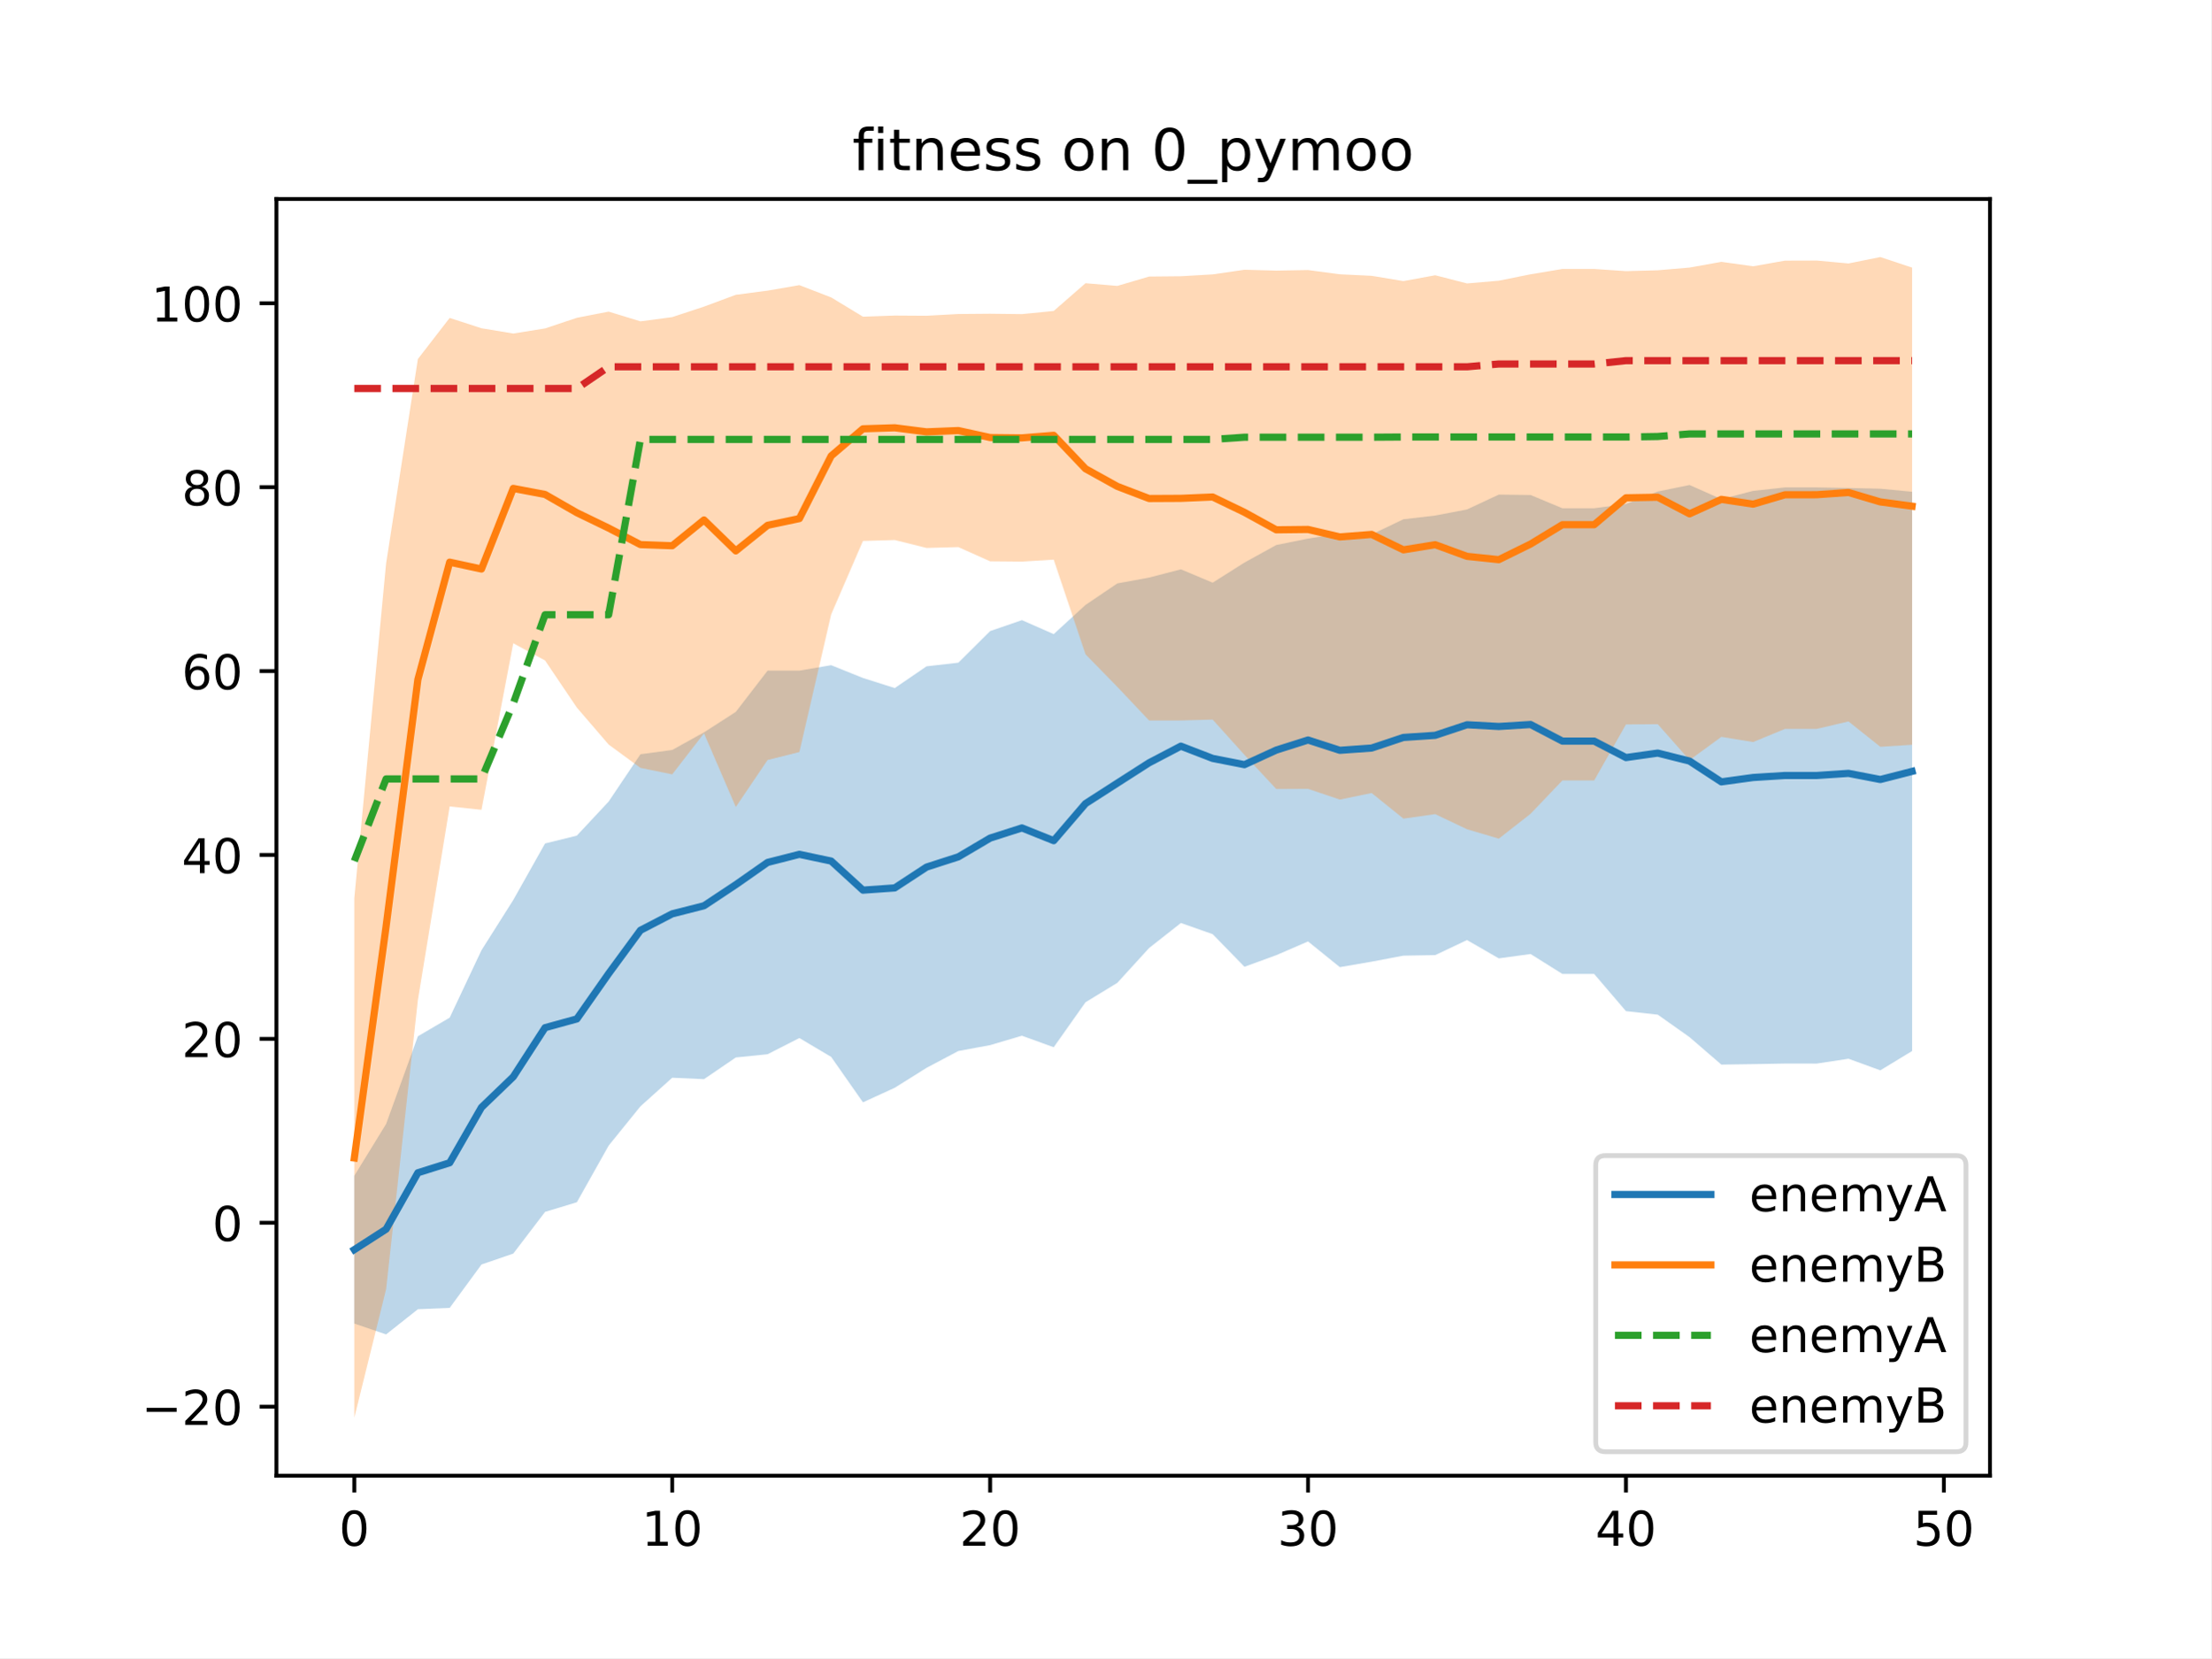
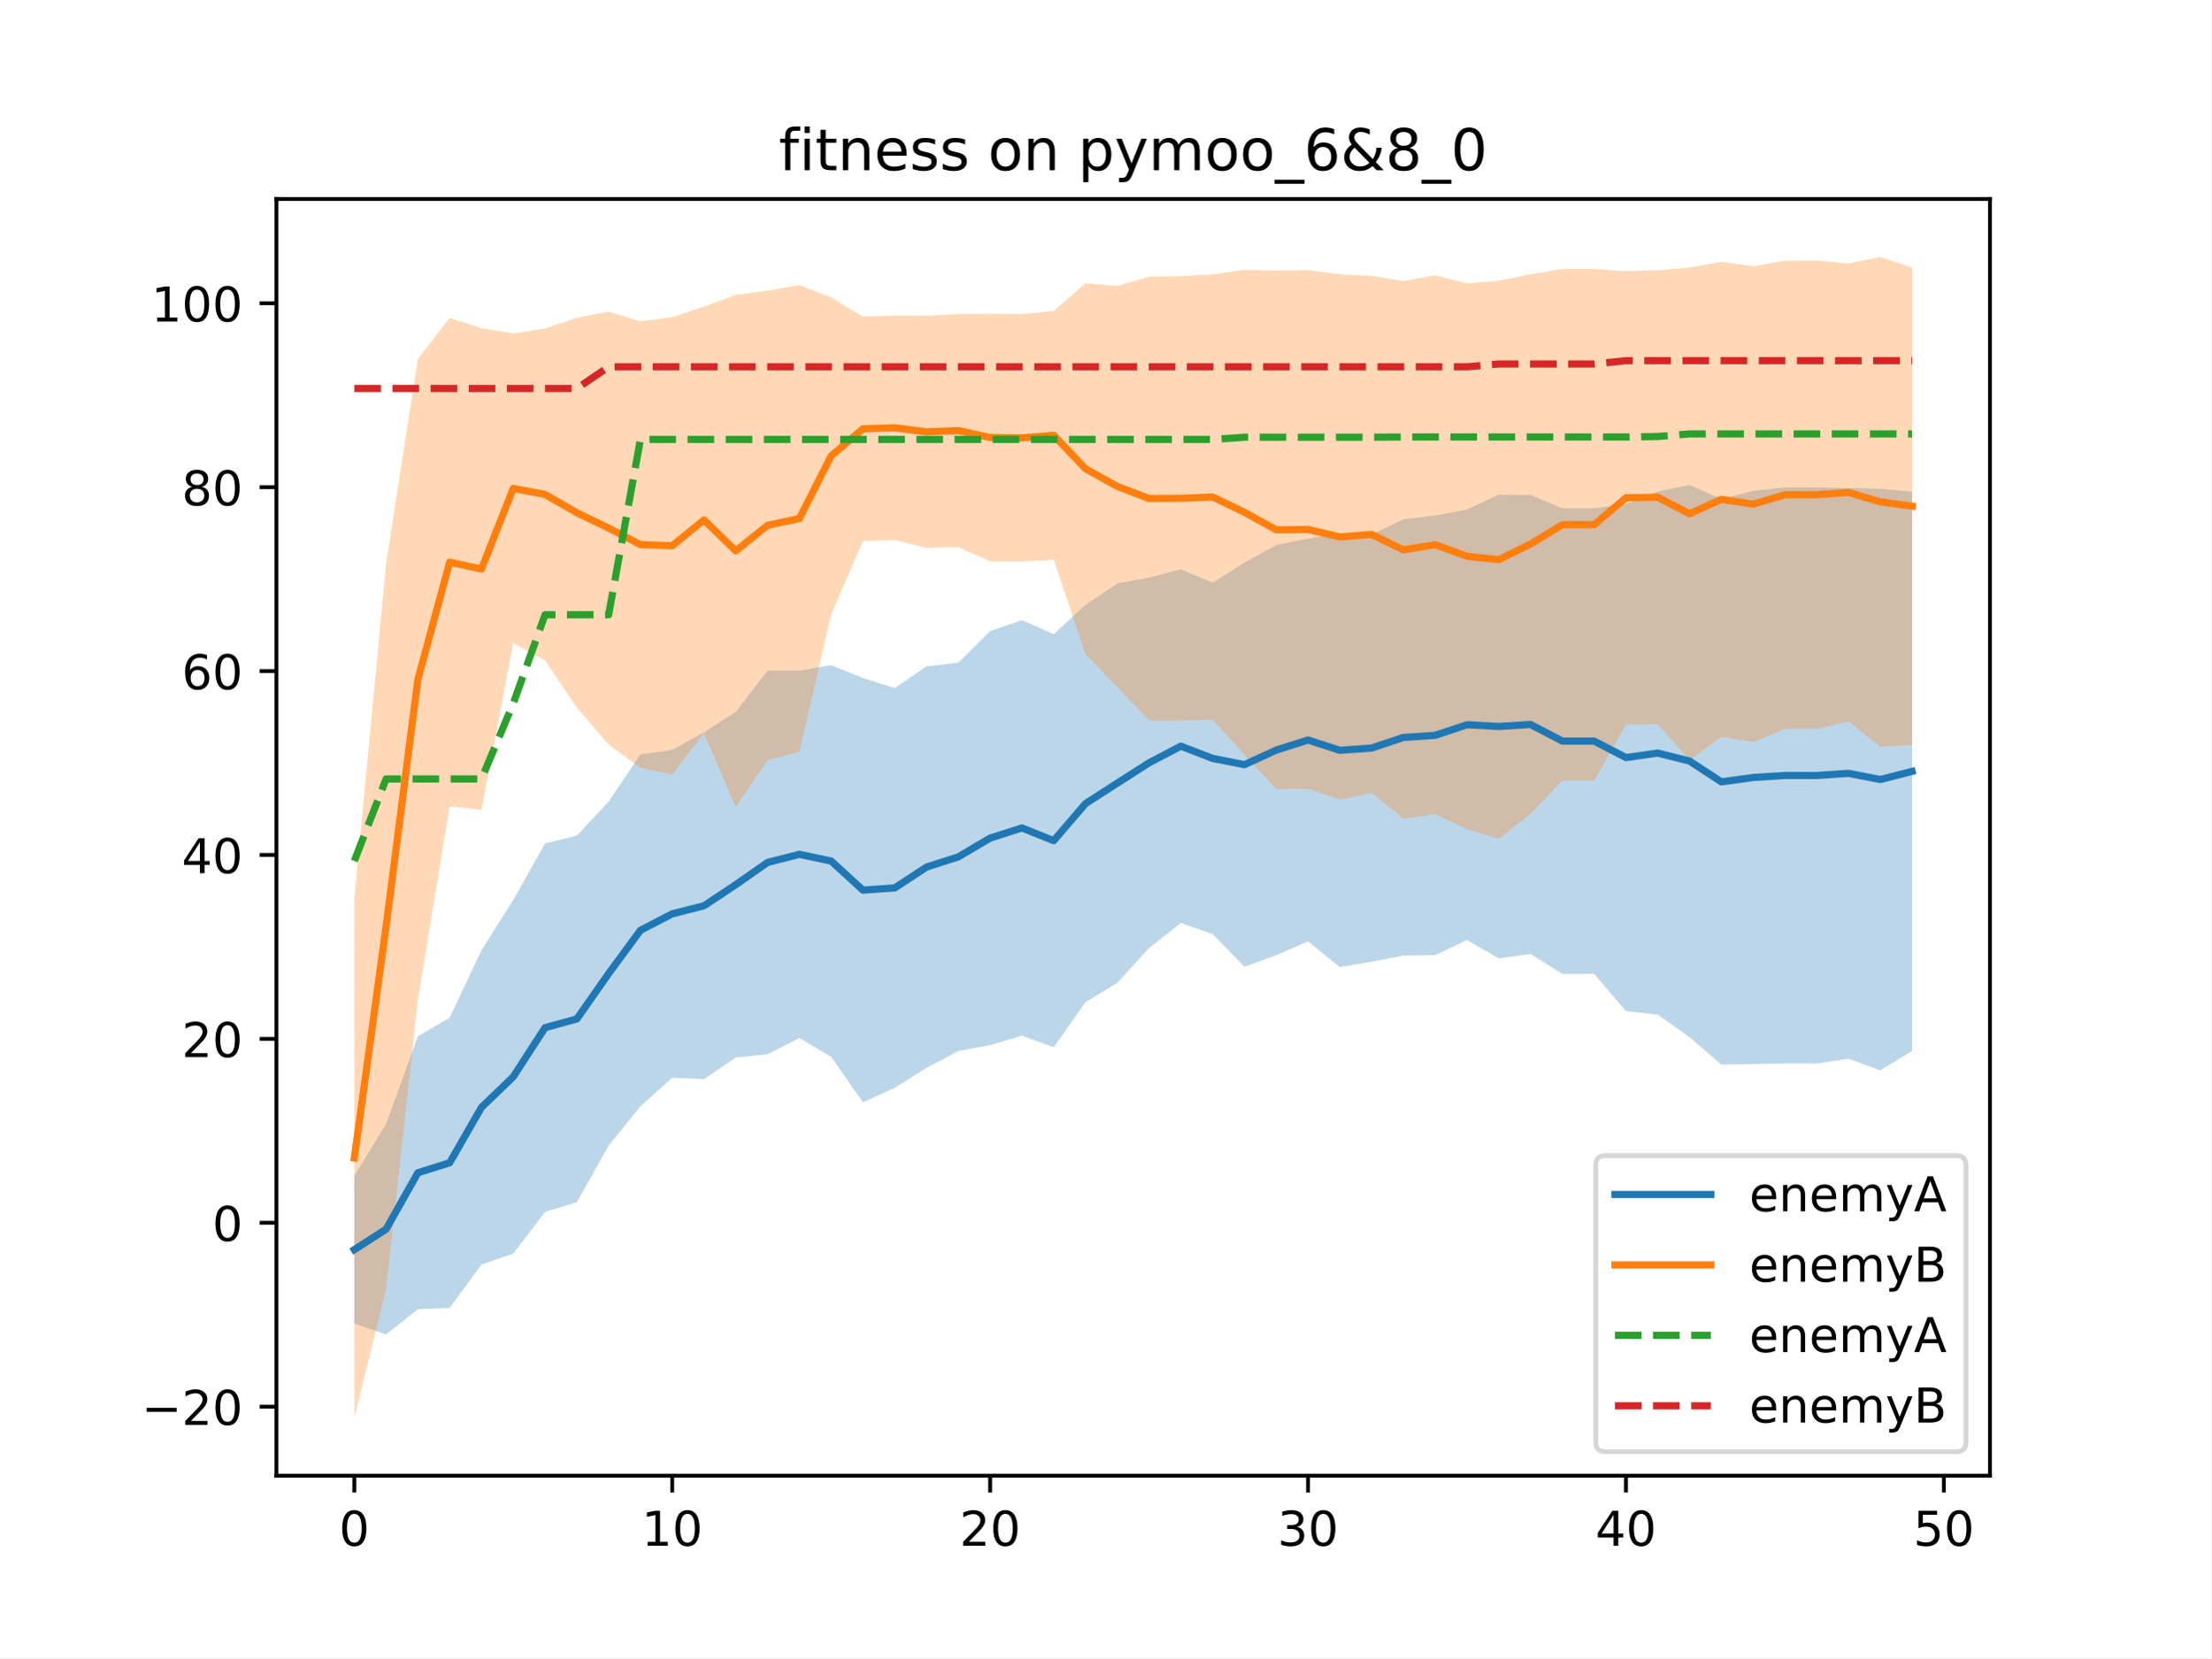
<svg xmlns="http://www.w3.org/2000/svg" xmlns:xlink="http://www.w3.org/1999/xlink" width="460.8pt" height="345.6pt" viewBox="0 0 460.8 345.6" version="1.1">
  <defs>
    <style type="text/css">*{stroke-linejoin: round; stroke-linecap: butt}</style>
  </defs>
  <g id="figure_1">
    <g id="patch_1">
      <path d="M 0 345.6  L 460.8 345.6  L 460.8 0  L 0 0  z " style="fill: #ffffff" />
    </g>
    <g id="axes_1">
      <g id="patch_2">
        <path d="M 57.6 307.584  L 414.72 307.584  L 414.72 41.472  L 57.6 41.472  z " style="fill: #ffffff" />
      </g>
      <g id="PolyCollection_1">
-         <path d="M 73.833 245.066  L 73.833 275.873  L 80.458 278.137  L 87.084 272.89  L 93.71 272.606  L 100.335 263.568  L 106.961 261.29  L 113.586 252.6  L 120.212 250.589  L 126.838 238.787  L 133.463 230.596  L 140.089 224.633  L 146.714 224.933  L 153.34 220.413  L 159.966 219.735  L 166.591 216.359  L 173.217 220.295  L 179.842 229.762  L 186.468 226.726  L 193.094 222.572  L 199.719 219.066  L 206.345 217.838  L 212.97 215.877  L 219.596 218.277  L 226.222 208.9  L 232.847 204.861  L 239.473 197.596  L 246.098 192.381  L 252.724 194.712  L 259.35 201.508  L 265.975 199.089  L 272.601 196.226  L 279.226 201.585  L 285.852 200.439  L 292.478 199.188  L 299.103 199.076  L 305.729 195.938  L 312.354 199.756  L 318.98 198.847  L 325.606 203.001  L 332.231 203.001  L 338.857 210.754  L 345.482 211.487  L 352.108 216.176  L 358.734 221.896  L 365.359 221.799  L 371.985 221.678  L 378.61 221.682  L 385.236 220.674  L 391.862 223.092  L 398.487 219.066  L 398.487 102.492  L 398.487 102.492  L 391.862 101.859  L 385.236 101.705  L 378.61 101.587  L 371.985 101.587  L 365.359 102.31  L 358.734 104.025  L 352.108 101.083  L 345.482 102.443  L 338.857 105.046  L 332.231 105.933  L 325.606 105.933  L 318.98 103.171  L 312.354 103.086  L 305.729 106.181  L 299.103 107.449  L 292.478 108.225  L 285.852 111.394  L 279.226 111.19  L 272.601 112.257  L 265.975 113.595  L 259.35 117.251  L 252.724 121.443  L 246.098 118.661  L 239.473 120.382  L 232.847 121.6  L 226.222 126.082  L 219.596 132.164  L 212.97 129.256  L 206.345 131.534  L 199.719 138.122  L 193.094 138.881  L 186.468 143.411  L 179.842 141.308  L 173.217 138.643  L 166.591 139.778  L 159.966 139.777  L 153.34 148.374  L 146.714 152.642  L 140.089 156.311  L 133.463 157.211  L 126.838 167.071  L 120.212 174.17  L 113.586 175.805  L 106.961 187.587  L 100.335 198.063  L 93.71 212.112  L 87.084 215.996  L 80.458 234.273  L 73.833 245.066  z " clip-path="url(#pbbefe1cd8a)" style="fill: #1f77b4; fill-opacity: 0.3" />
+         <path d="M 73.833 245.066  L 73.833 275.873  L 80.458 278.137  L 87.084 272.89  L 93.71 272.606  L 100.335 263.568  L 106.961 261.29  L 113.586 252.6  L 120.212 250.589  L 126.838 238.787  L 133.463 230.596  L 140.089 224.633  L 146.714 224.933  L 153.34 220.413  L 159.966 219.735  L 166.591 216.359  L 173.217 220.295  L 179.842 229.762  L 186.468 226.726  L 193.094 222.572  L 199.719 219.066  L 206.345 217.838  L 212.97 215.877  L 219.596 218.277  L 226.222 208.9  L 232.847 204.861  L 239.473 197.596  L 246.098 192.381  L 252.724 194.712  L 259.35 201.508  L 265.975 199.089  L 272.601 196.226  L 279.226 201.585  L 285.852 200.439  L 292.478 199.188  L 299.103 199.076  L 305.729 195.938  L 312.354 199.756  L 318.98 198.847  L 325.606 203.001  L 332.231 203.001  L 338.857 210.754  L 345.482 211.487  L 352.108 216.176  L 358.734 221.896  L 365.359 221.799  L 371.985 221.678  L 378.61 221.682  L 385.236 220.674  L 391.862 223.092  L 398.487 219.066  L 398.487 102.492  L 398.487 102.492  L 391.862 101.859  L 385.236 101.705  L 378.61 101.587  L 371.985 101.587  L 365.359 102.31  L 358.734 104.025  L 352.108 101.083  L 345.482 102.443  L 338.857 105.046  L 332.231 105.933  L 325.606 105.933  L 318.98 103.171  L 312.354 103.086  L 305.729 106.181  L 299.103 107.449  L 292.478 108.225  L 285.852 111.394  L 279.226 111.19  L 272.601 112.257  L 265.975 113.595  L 259.35 117.251  L 252.724 121.443  L 246.098 118.661  L 239.473 120.382  L 232.847 121.6  L 226.222 126.082  L 219.596 132.164  L 212.97 129.256  L 206.345 131.534  L 199.719 138.122  L 193.094 138.881  L 186.468 143.411  L 179.842 141.308  L 173.217 138.643  L 166.591 139.778  L 159.966 139.777  L 153.34 148.374  L 146.714 152.642  L 140.089 156.311  L 133.463 157.211  L 126.838 167.071  L 120.212 174.17  L 113.586 175.805  L 106.961 187.587  L 100.335 198.063  L 93.71 212.112  L 87.084 215.996  L 80.458 234.273  L 73.833 245.066  z " clip-path="url(#pb3643c1565)" style="fill: #1f77b4; fill-opacity: 0.3" />
      </g>
      <g id="PolyCollection_2">
-         <path d="M 73.833 187.24  L 73.833 295.488  L 80.458 268.732  L 87.084 208.432  L 93.71 168.084  L 100.335 168.787  L 106.961 134.075  L 113.586 137.661  L 120.212 147.481  L 126.838 155.183  L 133.463 160.049  L 140.089 161.401  L 146.714 152.842  L 153.34 168.203  L 159.966 158.405  L 166.591 156.75  L 173.217 128.057  L 179.842 112.747  L 186.468 112.554  L 193.094 114.208  L 199.719 114.029  L 206.345 116.994  L 212.97 117.055  L 219.596 116.647  L 226.222 136.376  L 232.847 143.158  L 239.473 150.17  L 246.098 150.165  L 252.724 149.986  L 259.35 157.342  L 265.975 164.456  L 272.601 164.421  L 279.226 166.657  L 285.852 165.29  L 292.478 170.626  L 299.103 169.691  L 305.729 172.841  L 312.354 174.803  L 318.98 169.615  L 325.606 162.67  L 332.231 162.67  L 338.857 150.999  L 345.482 150.941  L 352.108 158.427  L 358.734 153.59  L 365.359 154.663  L 371.985 151.929  L 378.61 151.923  L 385.236 150.37  L 391.862 155.655  L 398.487 155.234  L 398.487 55.771  L 398.487 55.771  L 391.862 53.568  L 385.236 54.912  L 378.61 54.303  L 371.985 54.323  L 365.359 55.494  L 358.734 54.572  L 352.108 55.765  L 345.482 56.332  L 338.857 56.51  L 332.231 56.058  L 325.606 56.058  L 318.98 57.164  L 312.354 58.499  L 305.729 59.071  L 299.103 57.367  L 292.478 58.583  L 285.852 57.484  L 279.226 57.162  L 272.601 56.281  L 265.975 56.398  L 259.35 56.222  L 252.724 57.184  L 246.098 57.574  L 239.473 57.638  L 232.847 59.589  L 226.222 59.027  L 219.596 64.808  L 212.97 65.468  L 206.345 65.389  L 199.719 65.446  L 193.094 65.81  L 186.468 65.767  L 179.842 66.001  L 173.217 61.986  L 166.591 59.425  L 159.966 60.571  L 153.34 61.441  L 146.714 63.903  L 140.089 66.09  L 133.463 66.968  L 126.838 64.945  L 120.212 66.236  L 113.586 68.447  L 106.961 69.515  L 100.335 68.41  L 93.71 66.259  L 87.084 74.824  L 80.458 117.456  L 73.833 187.24  z " clip-path="url(#pbbefe1cd8a)" style="fill: #ff7f0e; fill-opacity: 0.3" />
+         <path d="M 73.833 187.24  L 73.833 295.488  L 80.458 268.732  L 87.084 208.432  L 93.71 168.084  L 100.335 168.787  L 106.961 134.075  L 113.586 137.661  L 120.212 147.481  L 126.838 155.183  L 133.463 160.049  L 140.089 161.401  L 146.714 152.842  L 153.34 168.203  L 159.966 158.405  L 166.591 156.75  L 173.217 128.057  L 179.842 112.747  L 186.468 112.554  L 193.094 114.208  L 199.719 114.029  L 206.345 116.994  L 212.97 117.055  L 219.596 116.647  L 226.222 136.376  L 232.847 143.158  L 239.473 150.17  L 246.098 150.165  L 252.724 149.986  L 259.35 157.342  L 265.975 164.456  L 272.601 164.421  L 279.226 166.657  L 285.852 165.29  L 292.478 170.626  L 299.103 169.691  L 305.729 172.841  L 312.354 174.803  L 318.98 169.615  L 325.606 162.67  L 332.231 162.67  L 338.857 150.999  L 345.482 150.941  L 352.108 158.427  L 358.734 153.59  L 365.359 154.663  L 371.985 151.929  L 378.61 151.923  L 385.236 150.37  L 391.862 155.655  L 398.487 155.234  L 398.487 55.771  L 398.487 55.771  L 391.862 53.568  L 385.236 54.912  L 378.61 54.303  L 371.985 54.323  L 365.359 55.494  L 358.734 54.572  L 352.108 55.765  L 345.482 56.332  L 338.857 56.51  L 332.231 56.058  L 325.606 56.058  L 318.98 57.164  L 312.354 58.499  L 305.729 59.071  L 299.103 57.367  L 292.478 58.583  L 285.852 57.484  L 279.226 57.162  L 272.601 56.281  L 265.975 56.398  L 259.35 56.222  L 252.724 57.184  L 246.098 57.574  L 239.473 57.638  L 232.847 59.589  L 226.222 59.027  L 219.596 64.808  L 212.97 65.468  L 206.345 65.389  L 199.719 65.446  L 193.094 65.81  L 186.468 65.767  L 179.842 66.001  L 173.217 61.986  L 166.591 59.425  L 159.966 60.571  L 153.34 61.441  L 146.714 63.903  L 140.089 66.09  L 133.463 66.968  L 126.838 64.945  L 120.212 66.236  L 113.586 68.447  L 106.961 69.515  L 100.335 68.41  L 93.71 66.259  L 87.084 74.824  L 80.458 117.456  L 73.833 187.24  z " clip-path="url(#pb3643c1565)" style="fill: #ff7f0e; fill-opacity: 0.3" />
      </g>
      <g id="matplotlib.axis_1">
        <g id="xtick_1">
          <g id="line2d_1">
            <defs>
-               <path id="m5b7a1b7f30" d="M 0 0  L 0 3.5  " style="stroke: #000000; stroke-width: 0.8" />
+               <path id="mbc073b9149" d="M 0 0  L 0 3.5  " style="stroke: #000000; stroke-width: 0.8" />
            </defs>
            <g>
-               <use xlink:href="#m5b7a1b7f30" x="73.833" y="307.584" style="stroke: #000000; stroke-width: 0.8" />
+               <use xlink:href="#mbc073b9149" x="73.833" y="307.584" style="stroke: #000000; stroke-width: 0.8" />
            </g>
          </g>
          <g id="text_1">
-             <g transform="translate(70.65148 322.1824) scale(0.1 -0.1)">
+             <g transform="translate(70.65148 322.1824)scale(0.1 -0.1)">
              <defs>
                <path id="DejaVuSans-30" d="M 2034 4250  Q 1547 4250 1301 3770  Q 1056 3291 1056 2328  Q 1056 1369 1301 889  Q 1547 409 2034 409  Q 2525 409 2770 889  Q 3016 1369 3016 2328  Q 3016 3291 2770 3770  Q 2525 4250 2034 4250  z M 2034 4750  Q 2819 4750 3233 4129  Q 3647 3509 3647 2328  Q 3647 1150 3233 529  Q 2819 -91 2034 -91  Q 1250 -91 836 529  Q 422 1150 422 2328  Q 422 3509 836 4129  Q 1250 4750 2034 4750  z " transform="scale(0.015625)" />
              </defs>
              <use xlink:href="#DejaVuSans-30" />
            </g>
          </g>
        </g>
        <g id="xtick_2">
          <g id="line2d_2">
            <g>
-               <use xlink:href="#m5b7a1b7f30" x="140.089" y="307.584" style="stroke: #000000; stroke-width: 0.8" />
+               <use xlink:href="#mbc073b9149" x="140.089" y="307.584" style="stroke: #000000; stroke-width: 0.8" />
            </g>
          </g>
          <g id="text_2">
-             <g transform="translate(133.7263 322.1824) scale(0.1 -0.1)">
+             <g transform="translate(133.7263 322.1824)scale(0.1 -0.1)">
              <defs>
                <path id="DejaVuSans-31" d="M 794 531  L 1825 531  L 1825 4091  L 703 3866  L 703 4441  L 1819 4666  L 2450 4666  L 2450 531  L 3481 531  L 3481 0  L 794 0  L 794 531  z " transform="scale(0.015625)" />
              </defs>
              <use xlink:href="#DejaVuSans-31" />
              <use xlink:href="#DejaVuSans-30" x="63.623" />
            </g>
          </g>
        </g>
        <g id="xtick_3">
          <g id="line2d_3">
            <g>
-               <use xlink:href="#m5b7a1b7f30" x="206.345" y="307.584" style="stroke: #000000; stroke-width: 0.8" />
+               <use xlink:href="#mbc073b9149" x="206.345" y="307.584" style="stroke: #000000; stroke-width: 0.8" />
            </g>
          </g>
          <g id="text_3">
-             <g transform="translate(199.9823 322.1824) scale(0.1 -0.1)">
+             <g transform="translate(199.9823 322.1824)scale(0.1 -0.1)">
              <defs>
                <path id="DejaVuSans-32" d="M 1228 531  L 3431 531  L 3431 0  L 469 0  L 469 531  Q 828 903 1448 1529  Q 2069 2156 2228 2338  Q 2531 2678 2651 2914  Q 2772 3150 2772 3378  Q 2772 3750 2511 3984  Q 2250 4219 1831 4219  Q 1534 4219 1204 4116  Q 875 4013 500 3803  L 500 4441  Q 881 4594 1212 4672  Q 1544 4750 1819 4750  Q 2544 4750 2975 4387  Q 3406 4025 3406 3419  Q 3406 3131 3298 2873  Q 3191 2616 2906 2266  Q 2828 2175 2409 1742  Q 1991 1309 1228 531  z " transform="scale(0.015625)" />
              </defs>
              <use xlink:href="#DejaVuSans-32" />
              <use xlink:href="#DejaVuSans-30" x="63.623" />
            </g>
          </g>
        </g>
        <g id="xtick_4">
          <g id="line2d_4">
            <g>
-               <use xlink:href="#m5b7a1b7f30" x="272.601" y="307.584" style="stroke: #000000; stroke-width: 0.8" />
+               <use xlink:href="#mbc073b9149" x="272.601" y="307.584" style="stroke: #000000; stroke-width: 0.8" />
            </g>
          </g>
          <g id="text_4">
-             <g transform="translate(266.2383 322.1824) scale(0.1 -0.1)">
+             <g transform="translate(266.2383 322.1824)scale(0.1 -0.1)">
              <defs>
                <path id="DejaVuSans-33" d="M 2597 2516  Q 3050 2419 3304 2112  Q 3559 1806 3559 1356  Q 3559 666 3084 287  Q 2609 -91 1734 -91  Q 1441 -91 1130 -33  Q 819 25 488 141  L 488 750  Q 750 597 1062 519  Q 1375 441 1716 441  Q 2309 441 2620 675  Q 2931 909 2931 1356  Q 2931 1769 2642 2001  Q 2353 2234 1838 2234  L 1294 2234  L 1294 2753  L 1863 2753  Q 2328 2753 2575 2939  Q 2822 3125 2822 3475  Q 2822 3834 2567 4026  Q 2313 4219 1838 4219  Q 1578 4219 1281 4162  Q 984 4106 628 3988  L 628 4550  Q 988 4650 1302 4700  Q 1616 4750 1894 4750  Q 2613 4750 3031 4423  Q 3450 4097 3450 3541  Q 3450 3153 3228 2886  Q 3006 2619 2597 2516  z " transform="scale(0.015625)" />
              </defs>
              <use xlink:href="#DejaVuSans-33" />
              <use xlink:href="#DejaVuSans-30" x="63.623" />
            </g>
          </g>
        </g>
        <g id="xtick_5">
          <g id="line2d_5">
            <g>
-               <use xlink:href="#m5b7a1b7f30" x="338.857" y="307.584" style="stroke: #000000; stroke-width: 0.8" />
+               <use xlink:href="#mbc073b9149" x="338.857" y="307.584" style="stroke: #000000; stroke-width: 0.8" />
            </g>
          </g>
          <g id="text_5">
-             <g transform="translate(332.4943 322.1824) scale(0.1 -0.1)">
+             <g transform="translate(332.4943 322.1824)scale(0.1 -0.1)">
              <defs>
                <path id="DejaVuSans-34" d="M 2419 4116  L 825 1625  L 2419 1625  L 2419 4116  z M 2253 4666  L 3047 4666  L 3047 1625  L 3713 1625  L 3713 1100  L 3047 1100  L 3047 0  L 2419 0  L 2419 1100  L 313 1100  L 313 1709  L 2253 4666  z " transform="scale(0.015625)" />
              </defs>
              <use xlink:href="#DejaVuSans-34" />
              <use xlink:href="#DejaVuSans-30" x="63.623" />
            </g>
          </g>
        </g>
        <g id="xtick_6">
          <g id="line2d_6">
            <g>
-               <use xlink:href="#m5b7a1b7f30" x="405.113" y="307.584" style="stroke: #000000; stroke-width: 0.8" />
+               <use xlink:href="#mbc073b9149" x="405.113" y="307.584" style="stroke: #000000; stroke-width: 0.8" />
            </g>
          </g>
          <g id="text_6">
-             <g transform="translate(398.7504 322.1824) scale(0.1 -0.1)">
+             <g transform="translate(398.7504 322.1824)scale(0.1 -0.1)">
              <defs>
                <path id="DejaVuSans-35" d="M 691 4666  L 3169 4666  L 3169 4134  L 1269 4134  L 1269 2991  Q 1406 3038 1543 3061  Q 1681 3084 1819 3084  Q 2600 3084 3056 2656  Q 3513 2228 3513 1497  Q 3513 744 3044 326  Q 2575 -91 1722 -91  Q 1428 -91 1123 -41  Q 819 9 494 109  L 494 744  Q 775 591 1075 516  Q 1375 441 1709 441  Q 2250 441 2565 725  Q 2881 1009 2881 1497  Q 2881 1984 2565 2268  Q 2250 2553 1709 2553  Q 1456 2553 1204 2497  Q 953 2441 691 2322  L 691 4666  z " transform="scale(0.015625)" />
              </defs>
              <use xlink:href="#DejaVuSans-35" />
              <use xlink:href="#DejaVuSans-30" x="63.623" />
            </g>
          </g>
        </g>
      </g>
      <g id="matplotlib.axis_2">
        <g id="ytick_1">
          <g id="line2d_7">
            <defs>
-               <path id="me44e9ac92f" d="M 0 0  L -3.5 0  " style="stroke: #000000; stroke-width: 0.8" />
+               <path id="maf7bb1e703" d="M 0 0  L -3.5 0  " style="stroke: #000000; stroke-width: 0.8" />
            </defs>
            <g>
-               <use xlink:href="#me44e9ac92f" x="57.6" y="293.196" style="stroke: #000000; stroke-width: 0.8" />
+               <use xlink:href="#maf7bb1e703" x="57.6" y="293.196" style="stroke: #000000; stroke-width: 0.8" />
            </g>
          </g>
          <g id="text_7">
-             <g transform="translate(29.49531 296.9951) scale(0.1 -0.1)">
+             <g transform="translate(29.49531 296.9951)scale(0.1 -0.1)">
              <defs>
                <path id="DejaVuSans-2212" d="M 678 2272  L 4684 2272  L 4684 1741  L 678 1741  L 678 2272  z " transform="scale(0.015625)" />
              </defs>
              <use xlink:href="#DejaVuSans-2212" />
              <use xlink:href="#DejaVuSans-32" x="83.789" />
              <use xlink:href="#DejaVuSans-30" x="147.412" />
            </g>
          </g>
        </g>
        <g id="ytick_2">
          <g id="line2d_8">
            <g>
-               <use xlink:href="#me44e9ac92f" x="57.6" y="254.864" style="stroke: #000000; stroke-width: 0.8" />
+               <use xlink:href="#maf7bb1e703" x="57.6" y="254.864" style="stroke: #000000; stroke-width: 0.8" />
            </g>
          </g>
          <g id="text_8">
-             <g transform="translate(44.2375 258.6629) scale(0.1 -0.1)">
+             <g transform="translate(44.2375 258.6629)scale(0.1 -0.1)">
              <use xlink:href="#DejaVuSans-30" />
            </g>
          </g>
        </g>
        <g id="ytick_3">
          <g id="line2d_9">
            <g>
-               <use xlink:href="#me44e9ac92f" x="57.6" y="216.531" style="stroke: #000000; stroke-width: 0.8" />
+               <use xlink:href="#maf7bb1e703" x="57.6" y="216.531" style="stroke: #000000; stroke-width: 0.8" />
            </g>
          </g>
          <g id="text_9">
-             <g transform="translate(37.875 220.3307) scale(0.1 -0.1)">
+             <g transform="translate(37.875 220.3307)scale(0.1 -0.1)">
              <use xlink:href="#DejaVuSans-32" />
              <use xlink:href="#DejaVuSans-30" x="63.623" />
            </g>
          </g>
        </g>
        <g id="ytick_4">
          <g id="line2d_10">
            <g>
-               <use xlink:href="#me44e9ac92f" x="57.6" y="178.199" style="stroke: #000000; stroke-width: 0.8" />
+               <use xlink:href="#maf7bb1e703" x="57.6" y="178.199" style="stroke: #000000; stroke-width: 0.8" />
            </g>
          </g>
          <g id="text_10">
-             <g transform="translate(37.875 181.9985) scale(0.1 -0.1)">
+             <g transform="translate(37.875 181.9985)scale(0.1 -0.1)">
              <use xlink:href="#DejaVuSans-34" />
              <use xlink:href="#DejaVuSans-30" x="63.623" />
            </g>
          </g>
        </g>
        <g id="ytick_5">
          <g id="line2d_11">
            <g>
-               <use xlink:href="#me44e9ac92f" x="57.6" y="139.867" style="stroke: #000000; stroke-width: 0.8" />
+               <use xlink:href="#maf7bb1e703" x="57.6" y="139.867" style="stroke: #000000; stroke-width: 0.8" />
            </g>
          </g>
          <g id="text_11">
-             <g transform="translate(37.875 143.6663) scale(0.1 -0.1)">
+             <g transform="translate(37.875 143.6663)scale(0.1 -0.1)">
              <defs>
                <path id="DejaVuSans-36" d="M 2113 2584  Q 1688 2584 1439 2293  Q 1191 2003 1191 1497  Q 1191 994 1439 701  Q 1688 409 2113 409  Q 2538 409 2786 701  Q 3034 994 3034 1497  Q 3034 2003 2786 2293  Q 2538 2584 2113 2584  z M 3366 4563  L 3366 3988  Q 3128 4100 2886 4159  Q 2644 4219 2406 4219  Q 1781 4219 1451 3797  Q 1122 3375 1075 2522  Q 1259 2794 1537 2939  Q 1816 3084 2150 3084  Q 2853 3084 3261 2657  Q 3669 2231 3669 1497  Q 3669 778 3244 343  Q 2819 -91 2113 -91  Q 1303 -91 875 529  Q 447 1150 447 2328  Q 447 3434 972 4092  Q 1497 4750 2381 4750  Q 2619 4750 2861 4703  Q 3103 4656 3366 4563  z " transform="scale(0.015625)" />
              </defs>
              <use xlink:href="#DejaVuSans-36" />
              <use xlink:href="#DejaVuSans-30" x="63.623" />
            </g>
          </g>
        </g>
        <g id="ytick_6">
          <g id="line2d_12">
            <g>
-               <use xlink:href="#me44e9ac92f" x="57.6" y="101.535" style="stroke: #000000; stroke-width: 0.8" />
+               <use xlink:href="#maf7bb1e703" x="57.6" y="101.535" style="stroke: #000000; stroke-width: 0.8" />
            </g>
          </g>
          <g id="text_12">
-             <g transform="translate(37.875 105.3341) scale(0.1 -0.1)">
+             <g transform="translate(37.875 105.3341)scale(0.1 -0.1)">
              <defs>
                <path id="DejaVuSans-38" d="M 2034 2216  Q 1584 2216 1326 1975  Q 1069 1734 1069 1313  Q 1069 891 1326 650  Q 1584 409 2034 409  Q 2484 409 2743 651  Q 3003 894 3003 1313  Q 3003 1734 2745 1975  Q 2488 2216 2034 2216  z M 1403 2484  Q 997 2584 770 2862  Q 544 3141 544 3541  Q 544 4100 942 4425  Q 1341 4750 2034 4750  Q 2731 4750 3128 4425  Q 3525 4100 3525 3541  Q 3525 3141 3298 2862  Q 3072 2584 2669 2484  Q 3125 2378 3379 2068  Q 3634 1759 3634 1313  Q 3634 634 3220 271  Q 2806 -91 2034 -91  Q 1263 -91 848 271  Q 434 634 434 1313  Q 434 1759 690 2068  Q 947 2378 1403 2484  z M 1172 3481  Q 1172 3119 1398 2916  Q 1625 2713 2034 2713  Q 2441 2713 2670 2916  Q 2900 3119 2900 3481  Q 2900 3844 2670 4047  Q 2441 4250 2034 4250  Q 1625 4250 1398 4047  Q 1172 3844 1172 3481  z " transform="scale(0.015625)" />
              </defs>
              <use xlink:href="#DejaVuSans-38" />
              <use xlink:href="#DejaVuSans-30" x="63.623" />
            </g>
          </g>
        </g>
        <g id="ytick_7">
          <g id="line2d_13">
            <g>
-               <use xlink:href="#me44e9ac92f" x="57.6" y="63.203" style="stroke: #000000; stroke-width: 0.8" />
+               <use xlink:href="#maf7bb1e703" x="57.6" y="63.203" style="stroke: #000000; stroke-width: 0.8" />
            </g>
          </g>
          <g id="text_13">
-             <g transform="translate(31.5125 67.00193) scale(0.1 -0.1)">
+             <g transform="translate(31.5125 67.00193)scale(0.1 -0.1)">
              <use xlink:href="#DejaVuSans-31" />
              <use xlink:href="#DejaVuSans-30" x="63.623" />
              <use xlink:href="#DejaVuSans-30" x="127.246" />
            </g>
          </g>
        </g>
      </g>
      <g id="line2d_14">
-         <path d="M 73.833 260.47  L 80.458 256.205  L 87.084 244.443  L 93.71 242.359  L 100.335 230.816  L 106.961 224.438  L 113.586 214.202  L 120.212 212.38  L 126.838 202.929  L 133.463 193.904  L 140.089 190.472  L 146.714 188.788  L 153.34 184.393  L 159.966 179.756  L 166.591 178.068  L 173.217 179.469  L 179.842 185.535  L 186.468 185.068  L 193.094 180.727  L 199.719 178.594  L 206.345 174.686  L 212.97 172.566  L 219.596 175.221  L 226.222 167.491  L 232.847 163.231  L 239.473 158.989  L 246.098 155.521  L 252.724 158.077  L 259.35 159.379  L 265.975 156.342  L 272.601 154.242  L 279.226 156.387  L 285.852 155.916  L 292.478 153.706  L 299.103 153.263  L 305.729 151.059  L 312.354 151.421  L 318.98 151.009  L 325.606 154.467  L 332.231 154.467  L 338.857 157.9  L 345.482 156.965  L 352.108 158.629  L 358.734 162.961  L 365.359 162.054  L 371.985 161.633  L 378.61 161.634  L 385.236 161.19  L 391.862 162.476  L 398.487 160.779  " clip-path="url(#pbbefe1cd8a)" style="fill: none; stroke: #1f77b4; stroke-width: 1.5; stroke-linecap: square" />
+         <path d="M 73.833 260.47  L 80.458 256.205  L 87.084 244.443  L 93.71 242.359  L 100.335 230.816  L 106.961 224.438  L 113.586 214.202  L 120.212 212.38  L 126.838 202.929  L 133.463 193.904  L 140.089 190.472  L 146.714 188.788  L 153.34 184.393  L 159.966 179.756  L 166.591 178.068  L 173.217 179.469  L 179.842 185.535  L 186.468 185.068  L 193.094 180.727  L 199.719 178.594  L 206.345 174.686  L 212.97 172.566  L 219.596 175.221  L 226.222 167.491  L 232.847 163.231  L 239.473 158.989  L 246.098 155.521  L 252.724 158.077  L 259.35 159.379  L 265.975 156.342  L 272.601 154.242  L 279.226 156.387  L 285.852 155.916  L 292.478 153.706  L 299.103 153.263  L 305.729 151.059  L 312.354 151.421  L 318.98 151.009  L 325.606 154.467  L 332.231 154.467  L 338.857 157.9  L 345.482 156.965  L 352.108 158.629  L 358.734 162.961  L 365.359 162.054  L 371.985 161.633  L 378.61 161.634  L 385.236 161.19  L 391.862 162.476  L 398.487 160.779  " clip-path="url(#pb3643c1565)" style="fill: none; stroke: #1f77b4; stroke-width: 1.5; stroke-linecap: square" />
      </g>
      <g id="line2d_15">
-         <path d="M 73.833 241.364  L 80.458 193.094  L 87.084 141.628  L 93.71 117.172  L 100.335 118.598  L 106.961 101.795  L 113.586 103.054  L 120.212 106.858  L 126.838 110.064  L 133.463 113.508  L 140.089 113.746  L 146.714 108.373  L 153.34 114.822  L 159.966 109.488  L 166.591 108.087  L 173.217 95.022  L 179.842 89.374  L 186.468 89.16  L 193.094 90.009  L 199.719 89.738  L 206.345 91.191  L 212.97 91.262  L 219.596 90.727  L 226.222 97.701  L 232.847 101.374  L 239.473 103.904  L 246.098 103.869  L 252.724 103.585  L 259.35 106.782  L 265.975 110.427  L 272.601 110.351  L 279.226 111.909  L 285.852 111.387  L 292.478 114.604  L 299.103 113.529  L 305.729 115.956  L 312.354 116.651  L 318.98 113.389  L 325.606 109.364  L 332.231 109.364  L 338.857 103.755  L 345.482 103.637  L 352.108 107.096  L 358.734 104.081  L 365.359 105.079  L 371.985 103.126  L 378.61 103.113  L 385.236 102.641  L 391.862 104.611  L 398.487 105.502  " clip-path="url(#pbbefe1cd8a)" style="fill: none; stroke: #ff7f0e; stroke-width: 1.5; stroke-linecap: square" />
+         <path d="M 73.833 241.364  L 80.458 193.094  L 87.084 141.628  L 93.71 117.172  L 100.335 118.598  L 106.961 101.795  L 113.586 103.054  L 120.212 106.858  L 126.838 110.064  L 133.463 113.508  L 140.089 113.746  L 146.714 108.373  L 153.34 114.822  L 159.966 109.488  L 166.591 108.087  L 173.217 95.022  L 179.842 89.374  L 186.468 89.16  L 193.094 90.009  L 199.719 89.738  L 206.345 91.191  L 212.97 91.262  L 219.596 90.727  L 226.222 97.701  L 232.847 101.374  L 239.473 103.904  L 246.098 103.869  L 252.724 103.585  L 259.35 106.782  L 265.975 110.427  L 272.601 110.351  L 279.226 111.909  L 285.852 111.387  L 292.478 114.604  L 299.103 113.529  L 305.729 115.956  L 312.354 116.651  L 318.98 113.389  L 325.606 109.364  L 332.231 109.364  L 338.857 103.755  L 345.482 103.637  L 352.108 107.096  L 358.734 104.081  L 365.359 105.079  L 371.985 103.126  L 378.61 103.113  L 385.236 102.641  L 391.862 104.611  L 398.487 105.502  " clip-path="url(#pb3643c1565)" style="fill: none; stroke: #ff7f0e; stroke-width: 1.5; stroke-linecap: square" />
      </g>
      <g id="line2d_16">
-         <path d="M 73.833 179.463  L 80.458 162.355  L 87.084 162.355  L 93.71 162.355  L 100.335 162.355  L 106.961 146.618  L 113.586 128.133  L 120.212 128.133  L 126.838 128.133  L 133.463 91.585  L 140.089 91.585  L 146.714 91.585  L 153.34 91.585  L 159.966 91.585  L 166.591 91.585  L 173.217 91.585  L 179.842 91.585  L 186.468 91.585  L 193.094 91.585  L 199.719 91.585  L 206.345 91.585  L 212.97 91.585  L 219.596 91.585  L 226.222 91.585  L 232.847 91.585  L 239.473 91.585  L 246.098 91.585  L 252.724 91.585  L 259.35 91.127  L 265.975 91.127  L 272.601 91.127  L 279.226 91.127  L 285.852 91.127  L 292.478 91.083  L 299.103 91.083  L 305.729 91.083  L 312.354 91.083  L 318.98 91.083  L 325.606 91.083  L 332.231 91.083  L 338.857 91.083  L 345.482 90.974  L 352.108 90.437  L 358.734 90.437  L 365.359 90.437  L 371.985 90.437  L 378.61 90.437  L 385.236 90.437  L 391.862 90.437  L 398.487 90.437  " clip-path="url(#pbbefe1cd8a)" style="fill: none; stroke-dasharray: 5.55,2.4; stroke-dashoffset: 0; stroke: #2ca02c; stroke-width: 1.5" />
+         <path d="M 73.833 179.463  L 80.458 162.355  L 87.084 162.355  L 93.71 162.355  L 100.335 162.355  L 106.961 146.618  L 113.586 128.133  L 120.212 128.133  L 126.838 128.133  L 133.463 91.585  L 140.089 91.585  L 146.714 91.585  L 153.34 91.585  L 159.966 91.585  L 166.591 91.585  L 173.217 91.585  L 179.842 91.585  L 186.468 91.585  L 193.094 91.585  L 199.719 91.585  L 206.345 91.585  L 212.97 91.585  L 219.596 91.585  L 226.222 91.585  L 232.847 91.585  L 239.473 91.585  L 246.098 91.585  L 252.724 91.585  L 259.35 91.127  L 265.975 91.127  L 272.601 91.127  L 279.226 91.127  L 285.852 91.127  L 292.478 91.083  L 299.103 91.083  L 305.729 91.083  L 312.354 91.083  L 318.98 91.083  L 325.606 91.083  L 332.231 91.083  L 338.857 91.083  L 345.482 90.974  L 352.108 90.437  L 358.734 90.437  L 365.359 90.437  L 371.985 90.437  L 378.61 90.437  L 385.236 90.437  L 391.862 90.437  L 398.487 90.437  " clip-path="url(#pb3643c1565)" style="fill: none; stroke-dasharray: 5.55,2.4; stroke-dashoffset: 0; stroke: #2ca02c; stroke-width: 1.5" />
      </g>
      <g id="line2d_17">
-         <path d="M 73.833 80.972  L 80.458 80.972  L 87.084 80.972  L 93.71 80.972  L 100.335 80.972  L 106.961 80.972  L 113.586 80.972  L 120.212 80.972  L 126.838 76.449  L 133.463 76.449  L 140.089 76.449  L 146.714 76.449  L 153.34 76.449  L 159.966 76.449  L 166.591 76.449  L 173.217 76.449  L 179.842 76.449  L 186.468 76.449  L 193.094 76.449  L 199.719 76.449  L 206.345 76.449  L 212.97 76.449  L 219.596 76.449  L 226.222 76.449  L 232.847 76.449  L 239.473 76.449  L 246.098 76.449  L 252.724 76.449  L 259.35 76.449  L 265.975 76.449  L 272.601 76.449  L 279.226 76.449  L 285.852 76.449  L 292.478 76.449  L 299.103 76.449  L 305.729 76.449  L 312.354 75.863  L 318.98 75.863  L 325.606 75.863  L 332.231 75.863  L 338.857 75.161  L 345.482 75.161  L 352.108 75.161  L 358.734 75.161  L 365.359 75.161  L 371.985 75.161  L 378.61 75.161  L 385.236 75.161  L 391.862 75.161  L 398.487 75.161  " clip-path="url(#pbbefe1cd8a)" style="fill: none; stroke-dasharray: 5.55,2.4; stroke-dashoffset: 0; stroke: #d62728; stroke-width: 1.5" />
+         <path d="M 73.833 80.972  L 80.458 80.972  L 87.084 80.972  L 93.71 80.972  L 100.335 80.972  L 106.961 80.972  L 113.586 80.972  L 120.212 80.972  L 126.838 76.449  L 133.463 76.449  L 140.089 76.449  L 146.714 76.449  L 153.34 76.449  L 159.966 76.449  L 166.591 76.449  L 173.217 76.449  L 179.842 76.449  L 186.468 76.449  L 193.094 76.449  L 199.719 76.449  L 206.345 76.449  L 212.97 76.449  L 219.596 76.449  L 226.222 76.449  L 232.847 76.449  L 239.473 76.449  L 246.098 76.449  L 252.724 76.449  L 259.35 76.449  L 265.975 76.449  L 272.601 76.449  L 279.226 76.449  L 285.852 76.449  L 292.478 76.449  L 299.103 76.449  L 305.729 76.449  L 312.354 75.863  L 318.98 75.863  L 325.606 75.863  L 332.231 75.863  L 338.857 75.161  L 345.482 75.161  L 352.108 75.161  L 358.734 75.161  L 365.359 75.161  L 371.985 75.161  L 378.61 75.161  L 385.236 75.161  L 391.862 75.161  L 398.487 75.161  " clip-path="url(#pb3643c1565)" style="fill: none; stroke-dasharray: 5.55,2.4; stroke-dashoffset: 0; stroke: #d62728; stroke-width: 1.5" />
      </g>
      <g id="patch_3">
        <path d="M 57.6 307.584  L 57.6 41.472  " style="fill: none; stroke: #000000; stroke-width: 0.8; stroke-linejoin: miter; stroke-linecap: square" />
      </g>
      <g id="patch_4">
        <path d="M 414.72 307.584  L 414.72 41.472  " style="fill: none; stroke: #000000; stroke-width: 0.8; stroke-linejoin: miter; stroke-linecap: square" />
      </g>
      <g id="patch_5">
        <path d="M 57.6 307.584  L 414.72 307.584  " style="fill: none; stroke: #000000; stroke-width: 0.8; stroke-linejoin: miter; stroke-linecap: square" />
      </g>
      <g id="patch_6">
        <path d="M 57.6 41.472  L 414.72 41.472  " style="fill: none; stroke: #000000; stroke-width: 0.8; stroke-linejoin: miter; stroke-linecap: square" />
      </g>
      <g id="text_14">
-         <g transform="translate(177.6309 35.472) scale(0.12 -0.12)">
+         <g transform="translate(162.3169 35.472)scale(0.12 -0.12)">
          <defs>
            <path id="DejaVuSans-66" d="M 2375 4863  L 2375 4384  L 1825 4384  Q 1516 4384 1395 4259  Q 1275 4134 1275 3809  L 1275 3500  L 2222 3500  L 2222 3053  L 1275 3053  L 1275 0  L 697 0  L 697 3053  L 147 3053  L 147 3500  L 697 3500  L 697 3744  Q 697 4328 969 4595  Q 1241 4863 1831 4863  L 2375 4863  z " transform="scale(0.015625)" />
            <path id="DejaVuSans-69" d="M 603 3500  L 1178 3500  L 1178 0  L 603 0  L 603 3500  z M 603 4863  L 1178 4863  L 1178 4134  L 603 4134  L 603 4863  z " transform="scale(0.015625)" />
            <path id="DejaVuSans-74" d="M 1172 4494  L 1172 3500  L 2356 3500  L 2356 3053  L 1172 3053  L 1172 1153  Q 1172 725 1289 603  Q 1406 481 1766 481  L 2356 481  L 2356 0  L 1766 0  Q 1100 0 847 248  Q 594 497 594 1153  L 594 3053  L 172 3053  L 172 3500  L 594 3500  L 594 4494  L 1172 4494  z " transform="scale(0.015625)" />
            <path id="DejaVuSans-6e" d="M 3513 2113  L 3513 0  L 2938 0  L 2938 2094  Q 2938 2591 2744 2837  Q 2550 3084 2163 3084  Q 1697 3084 1428 2787  Q 1159 2491 1159 1978  L 1159 0  L 581 0  L 581 3500  L 1159 3500  L 1159 2956  Q 1366 3272 1645 3428  Q 1925 3584 2291 3584  Q 2894 3584 3203 3211  Q 3513 2838 3513 2113  z " transform="scale(0.015625)" />
            <path id="DejaVuSans-65" d="M 3597 1894  L 3597 1613  L 953 1613  Q 991 1019 1311 708  Q 1631 397 2203 397  Q 2534 397 2845 478  Q 3156 559 3463 722  L 3463 178  Q 3153 47 2828 -22  Q 2503 -91 2169 -91  Q 1331 -91 842 396  Q 353 884 353 1716  Q 353 2575 817 3079  Q 1281 3584 2069 3584  Q 2775 3584 3186 3129  Q 3597 2675 3597 1894  z M 3022 2063  Q 3016 2534 2758 2815  Q 2500 3097 2075 3097  Q 1594 3097 1305 2825  Q 1016 2553 972 2059  L 3022 2063  z " transform="scale(0.015625)" />
            <path id="DejaVuSans-73" d="M 2834 3397  L 2834 2853  Q 2591 2978 2328 3040  Q 2066 3103 1784 3103  Q 1356 3103 1142 2972  Q 928 2841 928 2578  Q 928 2378 1081 2264  Q 1234 2150 1697 2047  L 1894 2003  Q 2506 1872 2764 1633  Q 3022 1394 3022 966  Q 3022 478 2636 193  Q 2250 -91 1575 -91  Q 1294 -91 989 -36  Q 684 19 347 128  L 347 722  Q 666 556 975 473  Q 1284 391 1588 391  Q 1994 391 2212 530  Q 2431 669 2431 922  Q 2431 1156 2273 1281  Q 2116 1406 1581 1522  L 1381 1569  Q 847 1681 609 1914  Q 372 2147 372 2553  Q 372 3047 722 3315  Q 1072 3584 1716 3584  Q 2034 3584 2315 3537  Q 2597 3491 2834 3397  z " transform="scale(0.015625)" />
            <path id="DejaVuSans-20" transform="scale(0.015625)" />
            <path id="DejaVuSans-6f" d="M 1959 3097  Q 1497 3097 1228 2736  Q 959 2375 959 1747  Q 959 1119 1226 758  Q 1494 397 1959 397  Q 2419 397 2687 759  Q 2956 1122 2956 1747  Q 2956 2369 2687 2733  Q 2419 3097 1959 3097  z M 1959 3584  Q 2709 3584 3137 3096  Q 3566 2609 3566 1747  Q 3566 888 3137 398  Q 2709 -91 1959 -91  Q 1206 -91 779 398  Q 353 888 353 1747  Q 353 2609 779 3096  Q 1206 3584 1959 3584  z " transform="scale(0.015625)" />
-             <path id="DejaVuSans-5f" d="M 3263 -1063  L 3263 -1509  L -63 -1509  L -63 -1063  L 3263 -1063  z " transform="scale(0.015625)" />
            <path id="DejaVuSans-70" d="M 1159 525  L 1159 -1331  L 581 -1331  L 581 3500  L 1159 3500  L 1159 2969  Q 1341 3281 1617 3432  Q 1894 3584 2278 3584  Q 2916 3584 3314 3078  Q 3713 2572 3713 1747  Q 3713 922 3314 415  Q 2916 -91 2278 -91  Q 1894 -91 1617 61  Q 1341 213 1159 525  z M 3116 1747  Q 3116 2381 2855 2742  Q 2594 3103 2138 3103  Q 1681 3103 1420 2742  Q 1159 2381 1159 1747  Q 1159 1113 1420 752  Q 1681 391 2138 391  Q 2594 391 2855 752  Q 3116 1113 3116 1747  z " transform="scale(0.015625)" />
            <path id="DejaVuSans-79" d="M 2059 -325  Q 1816 -950 1584 -1140  Q 1353 -1331 966 -1331  L 506 -1331  L 506 -850  L 844 -850  Q 1081 -850 1212 -737  Q 1344 -625 1503 -206  L 1606 56  L 191 3500  L 800 3500  L 1894 763  L 2988 3500  L 3597 3500  L 2059 -325  z " transform="scale(0.015625)" />
            <path id="DejaVuSans-6d" d="M 3328 2828  Q 3544 3216 3844 3400  Q 4144 3584 4550 3584  Q 5097 3584 5394 3201  Q 5691 2819 5691 2113  L 5691 0  L 5113 0  L 5113 2094  Q 5113 2597 4934 2840  Q 4756 3084 4391 3084  Q 3944 3084 3684 2787  Q 3425 2491 3425 1978  L 3425 0  L 2847 0  L 2847 2094  Q 2847 2600 2669 2842  Q 2491 3084 2119 3084  Q 1678 3084 1418 2786  Q 1159 2488 1159 1978  L 1159 0  L 581 0  L 581 3500  L 1159 3500  L 1159 2956  Q 1356 3278 1631 3431  Q 1906 3584 2284 3584  Q 2666 3584 2933 3390  Q 3200 3197 3328 2828  z " transform="scale(0.015625)" />
+             <path id="DejaVuSans-5f" d="M 3263 -1063  L 3263 -1509  L -63 -1509  L -63 -1063  L 3263 -1063  z " transform="scale(0.015625)" />
+             <path id="DejaVuSans-26" d="M 1556 2509  Q 1272 2256 1139 2004  Q 1006 1753 1006 1478  Q 1006 1022 1337 719  Q 1669 416 2169 416  Q 2466 416 2725 514  Q 2984 613 3213 813  L 1556 2509  z M 1997 2859  L 3584 1234  Q 3769 1513 3872 1830  Q 3975 2147 3994 2503  L 4575 2503  Q 4538 2091 4375 1687  Q 4213 1284 3922 891  L 4794 0  L 4006 0  L 3559 459  Q 3234 181 2878 45  Q 2522 -91 2113 -91  Q 1359 -91 881 339  Q 403 769 403 1441  Q 403 1841 612 2192  Q 822 2544 1241 2853  Q 1091 3050 1012 3245  Q 934 3441 934 3628  Q 934 4134 1281 4442  Q 1628 4750 2203 4750  Q 2463 4750 2720 4694  Q 2978 4638 3244 4525  L 3244 3956  Q 2972 4103 2725 4179  Q 2478 4256 2266 4256  Q 1938 4256 1733 4082  Q 1528 3909 1528 3634  Q 1528 3475 1620 3314  Q 1713 3153 1997 2859  z " transform="scale(0.015625)" />
          </defs>
          <use xlink:href="#DejaVuSans-66" />
          <use xlink:href="#DejaVuSans-69" x="35.205" />
          <use xlink:href="#DejaVuSans-74" x="62.988" />
          <use xlink:href="#DejaVuSans-6e" x="102.197" />
          <use xlink:href="#DejaVuSans-65" x="165.576" />
          <use xlink:href="#DejaVuSans-73" x="227.1" />
          <use xlink:href="#DejaVuSans-73" x="279.199" />
          <use xlink:href="#DejaVuSans-20" x="331.299" />
          <use xlink:href="#DejaVuSans-6f" x="363.086" />
          <use xlink:href="#DejaVuSans-6e" x="424.268" />
          <use xlink:href="#DejaVuSans-20" x="487.646" />
-           <use xlink:href="#DejaVuSans-30" x="519.434" />
-           <use xlink:href="#DejaVuSans-5f" x="583.057" />
-           <use xlink:href="#DejaVuSans-70" x="633.057" />
-           <use xlink:href="#DejaVuSans-79" x="696.533" />
-           <use xlink:href="#DejaVuSans-6d" x="755.713" />
-           <use xlink:href="#DejaVuSans-6f" x="853.125" />
-           <use xlink:href="#DejaVuSans-6f" x="914.307" />
+           <use xlink:href="#DejaVuSans-70" x="519.434" />
+           <use xlink:href="#DejaVuSans-79" x="582.91" />
+           <use xlink:href="#DejaVuSans-6d" x="642.09" />
+           <use xlink:href="#DejaVuSans-6f" x="739.502" />
+           <use xlink:href="#DejaVuSans-6f" x="800.684" />
+           <use xlink:href="#DejaVuSans-5f" x="861.865" />
+           <use xlink:href="#DejaVuSans-36" x="911.865" />
+           <use xlink:href="#DejaVuSans-26" x="975.488" />
+           <use xlink:href="#DejaVuSans-38" x="1053.467" />
+           <use xlink:href="#DejaVuSans-5f" x="1117.09" />
+           <use xlink:href="#DejaVuSans-30" x="1167.09" />
        </g>
      </g>
      <g id="legend_1">
        <g id="patch_7">
          <path d="M 334.556 302.584  L 407.72 302.584  Q 409.72 302.584 409.72 300.584  L 409.72 242.871  Q 409.72 240.871 407.72 240.871  L 334.556 240.871  Q 332.556 240.871 332.556 242.871  L 332.556 300.584  Q 332.556 302.584 334.556 302.584  z " style="fill: #ffffff; opacity: 0.8; stroke: #cccccc; stroke-linejoin: miter" />
        </g>
        <g id="line2d_18">
          <path d="M 336.556 248.97  L 346.556 248.97  L 356.556 248.97  " style="fill: none; stroke: #1f77b4; stroke-width: 1.5; stroke-linecap: square" />
        </g>
        <g id="text_15">
-           <g transform="translate(364.5559 252.4699) scale(0.1 -0.1)">
+           <g transform="translate(364.5559 252.4699)scale(0.1 -0.1)">
            <defs>
              <path id="DejaVuSans-41" d="M 2188 4044  L 1331 1722  L 3047 1722  L 2188 4044  z M 1831 4666  L 2547 4666  L 4325 0  L 3669 0  L 3244 1197  L 1141 1197  L 716 0  L 50 0  L 1831 4666  z " transform="scale(0.015625)" />
            </defs>
            <use xlink:href="#DejaVuSans-65" />
            <use xlink:href="#DejaVuSans-6e" x="61.523" />
            <use xlink:href="#DejaVuSans-65" x="124.902" />
            <use xlink:href="#DejaVuSans-6d" x="186.426" />
            <use xlink:href="#DejaVuSans-79" x="283.838" />
            <use xlink:href="#DejaVuSans-41" x="343.018" />
          </g>
        </g>
        <g id="line2d_19">
          <path d="M 336.556 263.648  L 346.556 263.648  L 356.556 263.648  " style="fill: none; stroke: #ff7f0e; stroke-width: 1.5; stroke-linecap: square" />
        </g>
        <g id="text_16">
-           <g transform="translate(364.5559 267.1481) scale(0.1 -0.1)">
+           <g transform="translate(364.5559 267.1481)scale(0.1 -0.1)">
            <defs>
              <path id="DejaVuSans-42" d="M 1259 2228  L 1259 519  L 2272 519  Q 2781 519 3026 730  Q 3272 941 3272 1375  Q 3272 1813 3026 2020  Q 2781 2228 2272 2228  L 1259 2228  z M 1259 4147  L 1259 2741  L 2194 2741  Q 2656 2741 2882 2914  Q 3109 3088 3109 3444  Q 3109 3797 2882 3972  Q 2656 4147 2194 4147  L 1259 4147  z M 628 4666  L 2241 4666  Q 2963 4666 3353 4366  Q 3744 4066 3744 3513  Q 3744 3084 3544 2831  Q 3344 2578 2956 2516  Q 3422 2416 3680 2098  Q 3938 1781 3938 1306  Q 3938 681 3513 340  Q 3088 0 2303 0  L 628 0  L 628 4666  z " transform="scale(0.015625)" />
            </defs>
            <use xlink:href="#DejaVuSans-65" />
            <use xlink:href="#DejaVuSans-6e" x="61.523" />
            <use xlink:href="#DejaVuSans-65" x="124.902" />
            <use xlink:href="#DejaVuSans-6d" x="186.426" />
            <use xlink:href="#DejaVuSans-79" x="283.838" />
            <use xlink:href="#DejaVuSans-42" x="343.018" />
          </g>
        </g>
        <g id="line2d_20">
          <path d="M 336.556 278.326  L 346.556 278.326  L 356.556 278.326  " style="fill: none; stroke-dasharray: 5.55,2.4; stroke-dashoffset: 0; stroke: #2ca02c; stroke-width: 1.5" />
        </g>
        <g id="text_17">
-           <g transform="translate(364.5559 281.8262) scale(0.1 -0.1)">
+           <g transform="translate(364.5559 281.8262)scale(0.1 -0.1)">
            <use xlink:href="#DejaVuSans-65" />
            <use xlink:href="#DejaVuSans-6e" x="61.523" />
            <use xlink:href="#DejaVuSans-65" x="124.902" />
            <use xlink:href="#DejaVuSans-6d" x="186.426" />
            <use xlink:href="#DejaVuSans-79" x="283.838" />
            <use xlink:href="#DejaVuSans-41" x="343.018" />
          </g>
        </g>
        <g id="line2d_21">
          <path d="M 336.556 293.004  L 346.556 293.004  L 356.556 293.004  " style="fill: none; stroke-dasharray: 5.55,2.4; stroke-dashoffset: 0; stroke: #d62728; stroke-width: 1.5" />
        </g>
        <g id="text_18">
-           <g transform="translate(364.5559 296.5043) scale(0.1 -0.1)">
+           <g transform="translate(364.5559 296.5043)scale(0.1 -0.1)">
            <use xlink:href="#DejaVuSans-65" />
            <use xlink:href="#DejaVuSans-6e" x="61.523" />
            <use xlink:href="#DejaVuSans-65" x="124.902" />
            <use xlink:href="#DejaVuSans-6d" x="186.426" />
            <use xlink:href="#DejaVuSans-79" x="283.838" />
            <use xlink:href="#DejaVuSans-42" x="343.018" />
          </g>
        </g>
      </g>
    </g>
  </g>
  <defs>
-     <clipPath id="pbbefe1cd8a">
+     <clipPath id="pb3643c1565">
      <rect x="57.6" y="41.472" width="357.12" height="266.112" />
    </clipPath>
  </defs>
</svg>
